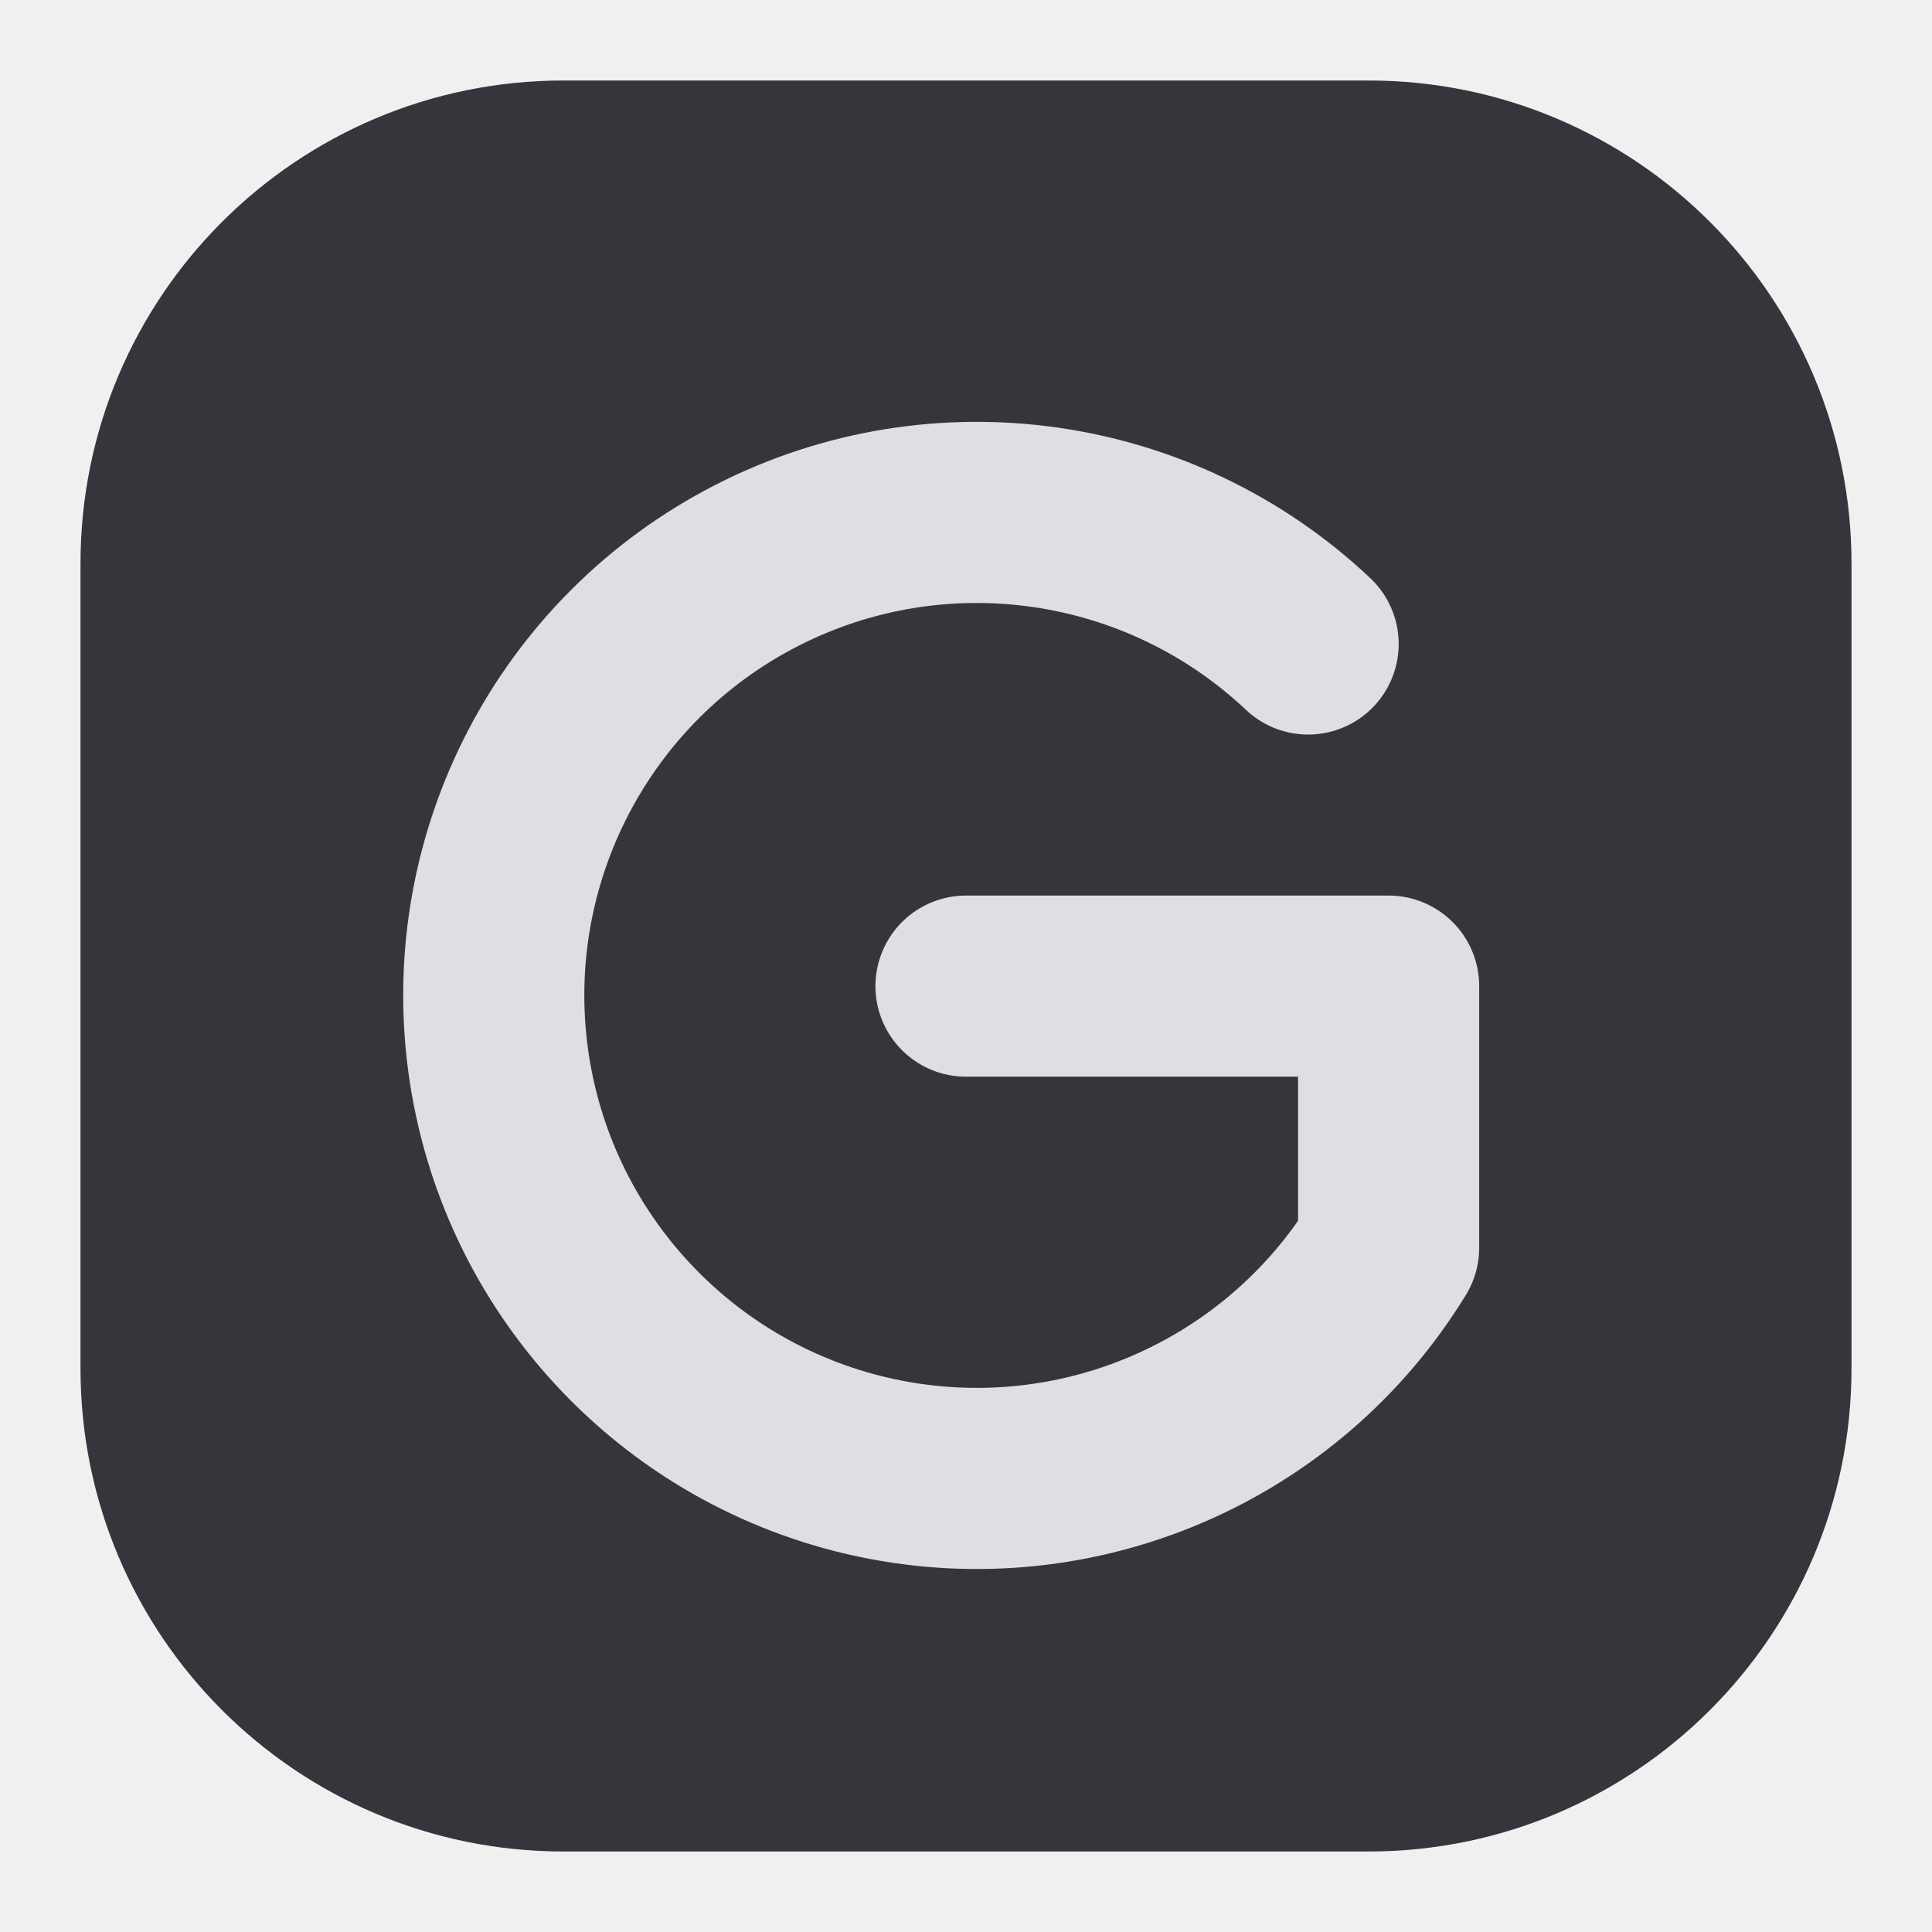
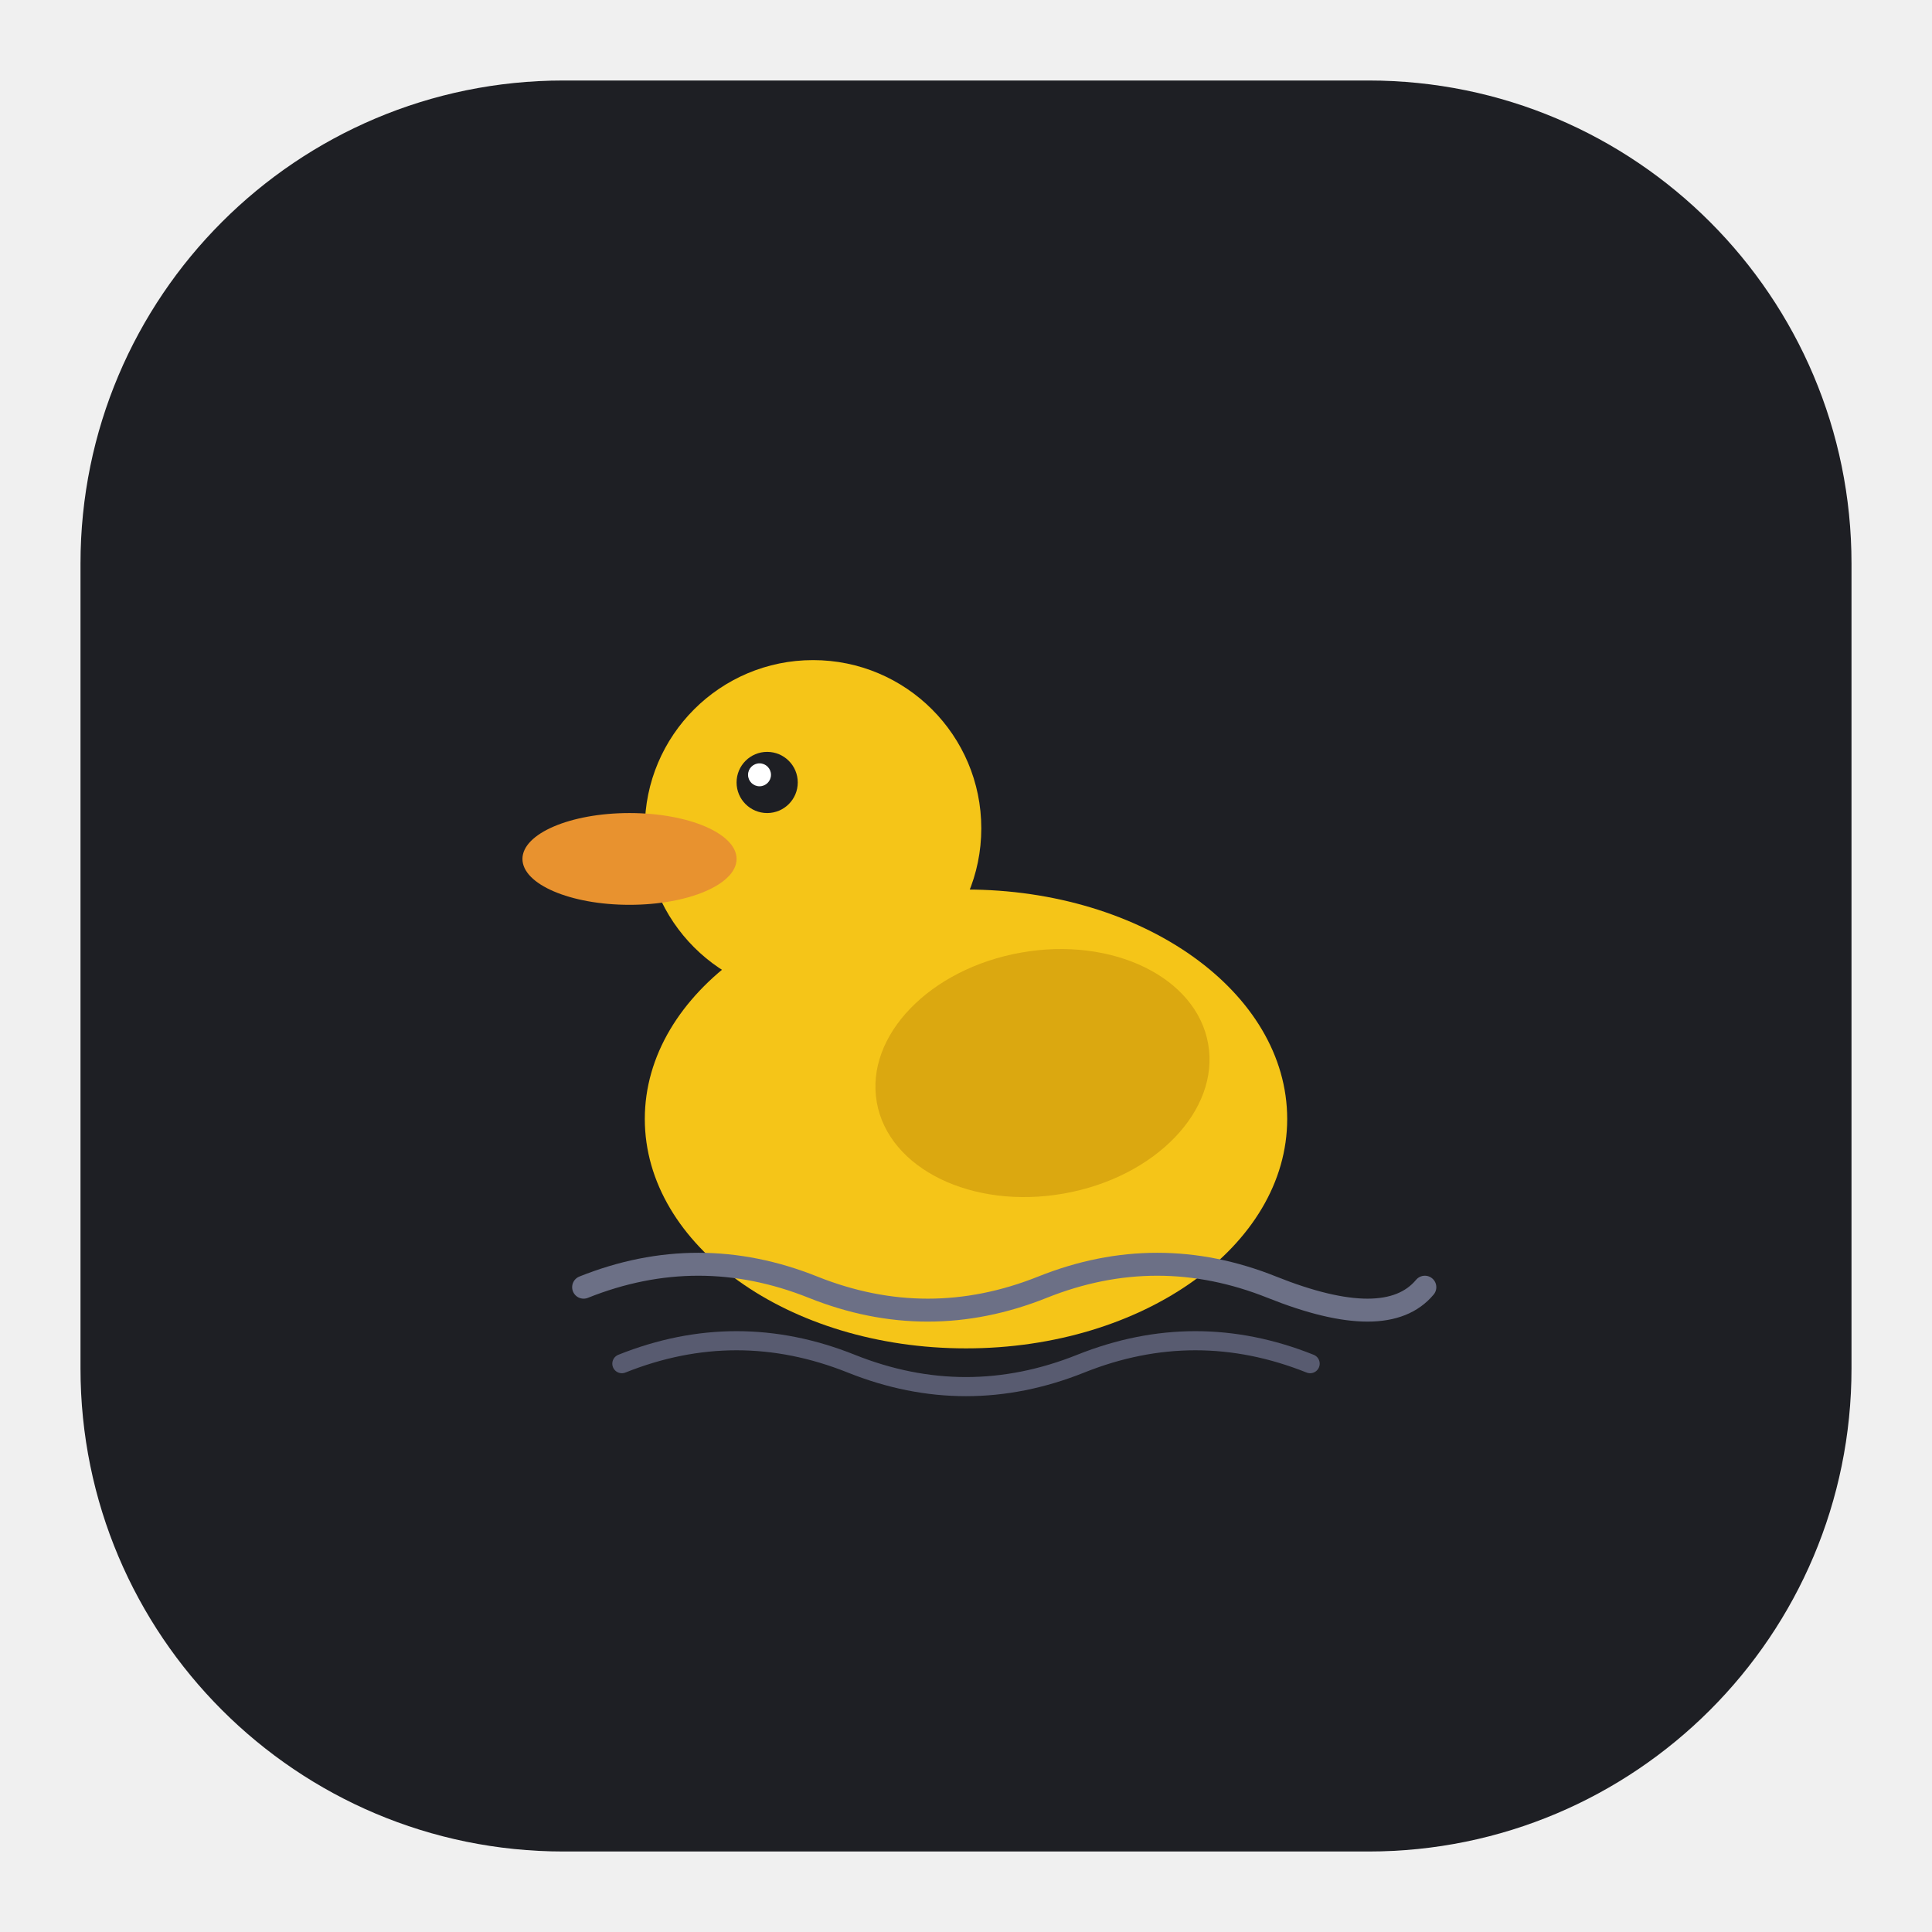
<svg xmlns="http://www.w3.org/2000/svg" width="96" height="96" viewBox="0 0 96 96">
-   <rect x="4" y="4" width="88" height="88" rx="24" fill="#34363b" />
-   <path d="M65 32a24 24 0 1 0 4 30V49H48" fill="none" stroke="#dddfe3" stroke-width="9" stroke-linecap="round" stroke-linejoin="round" />
+   <rect x="4" y="4" width="88" height="88" rx="24" fill="#1e1f24" />
+   <g transform="translate(48,48) scale(0.38)">
+     <ellipse cx="0" cy="20" rx="42" ry="30" fill="#f5c518" />
+     <circle cx="-20" cy="-18" r="22" fill="#f5c518" />
+     <circle cx="-26" cy="-24" r="4" fill="#1e1f24" />
+     <circle cx="-27" cy="-25" r="1.5" fill="#fff" />
+     <ellipse cx="-44" cy="-14" rx="14" ry="6" fill="#e8922f" />
+     <ellipse cx="10" cy="14" rx="22" ry="16" fill="#dba810" transform="rotate(-10 10 14)" />
+     <path d="M-50 42 Q-35 36 -20 42 Q-5 48 10 42 Q25 36 40 42 Q55 48 60 42" fill="none" stroke="#6c7086" stroke-width="3" stroke-linecap="round" />
+     <path d="M-45 52 Q-30 46 -15 52 Q0 58 15 52 Q30 46 45 52" fill="none" stroke="#585b70" stroke-width="2.5" stroke-linecap="round" />
+   </g>
</svg>
